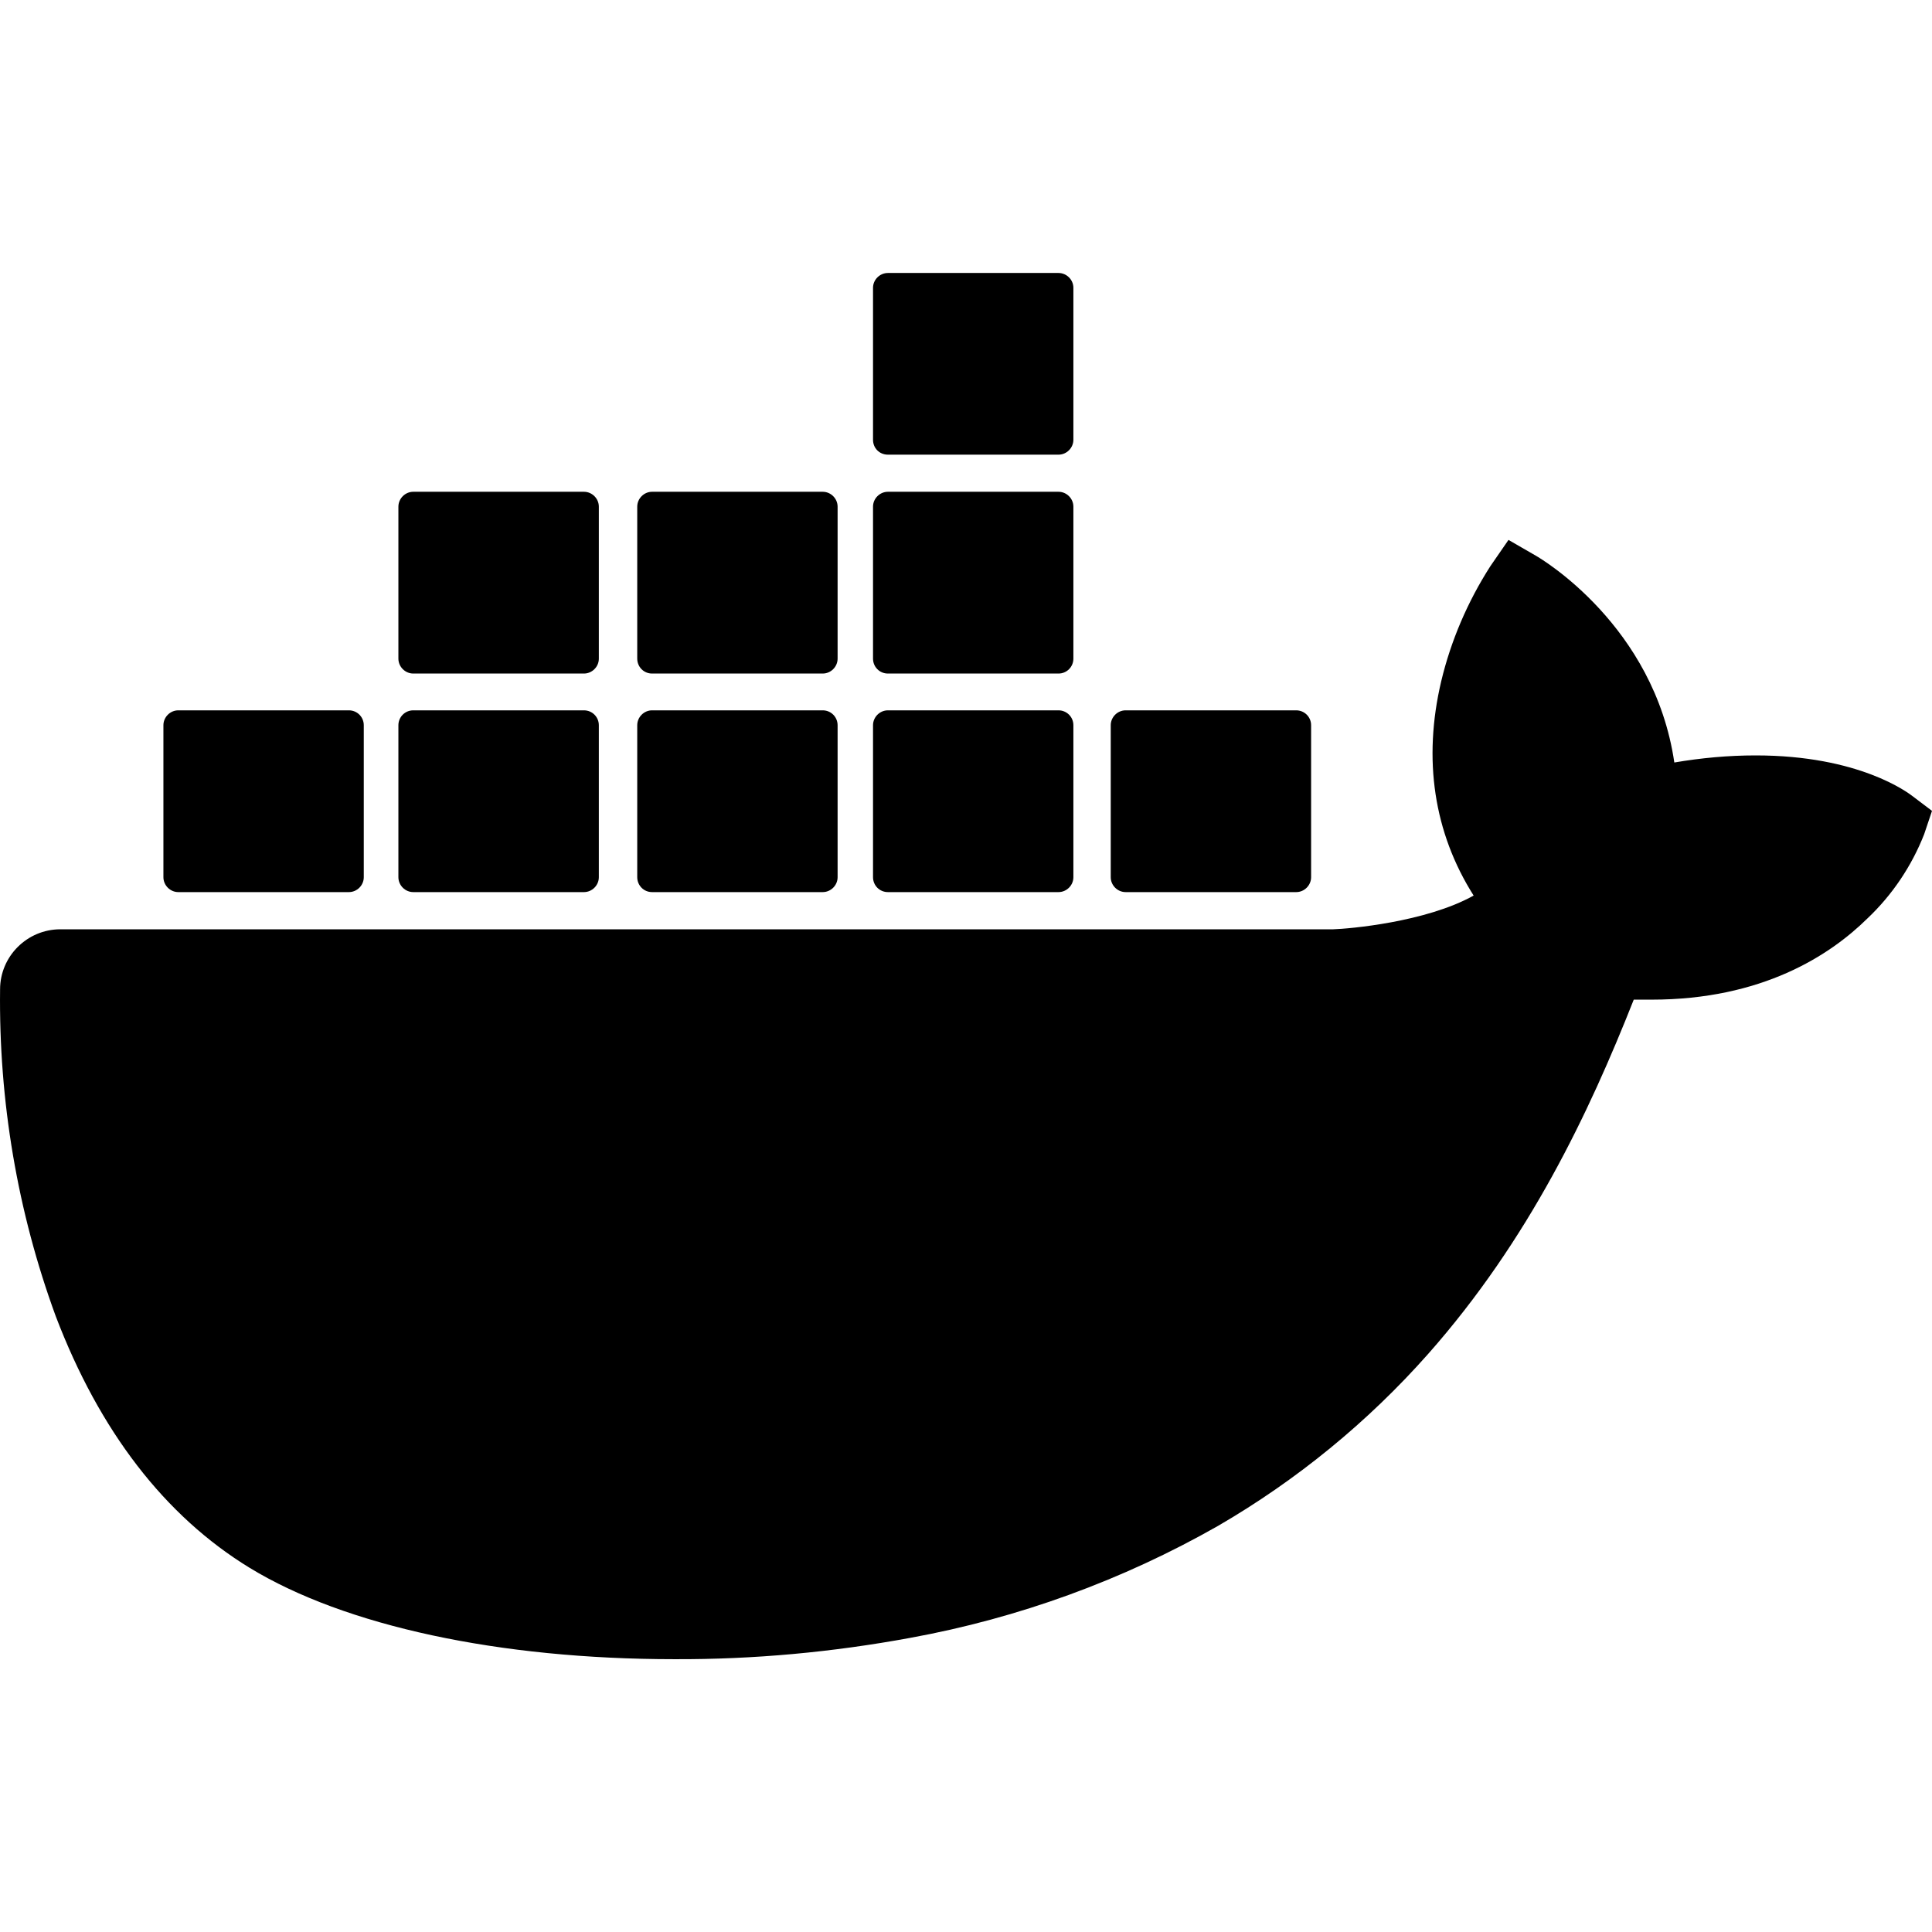
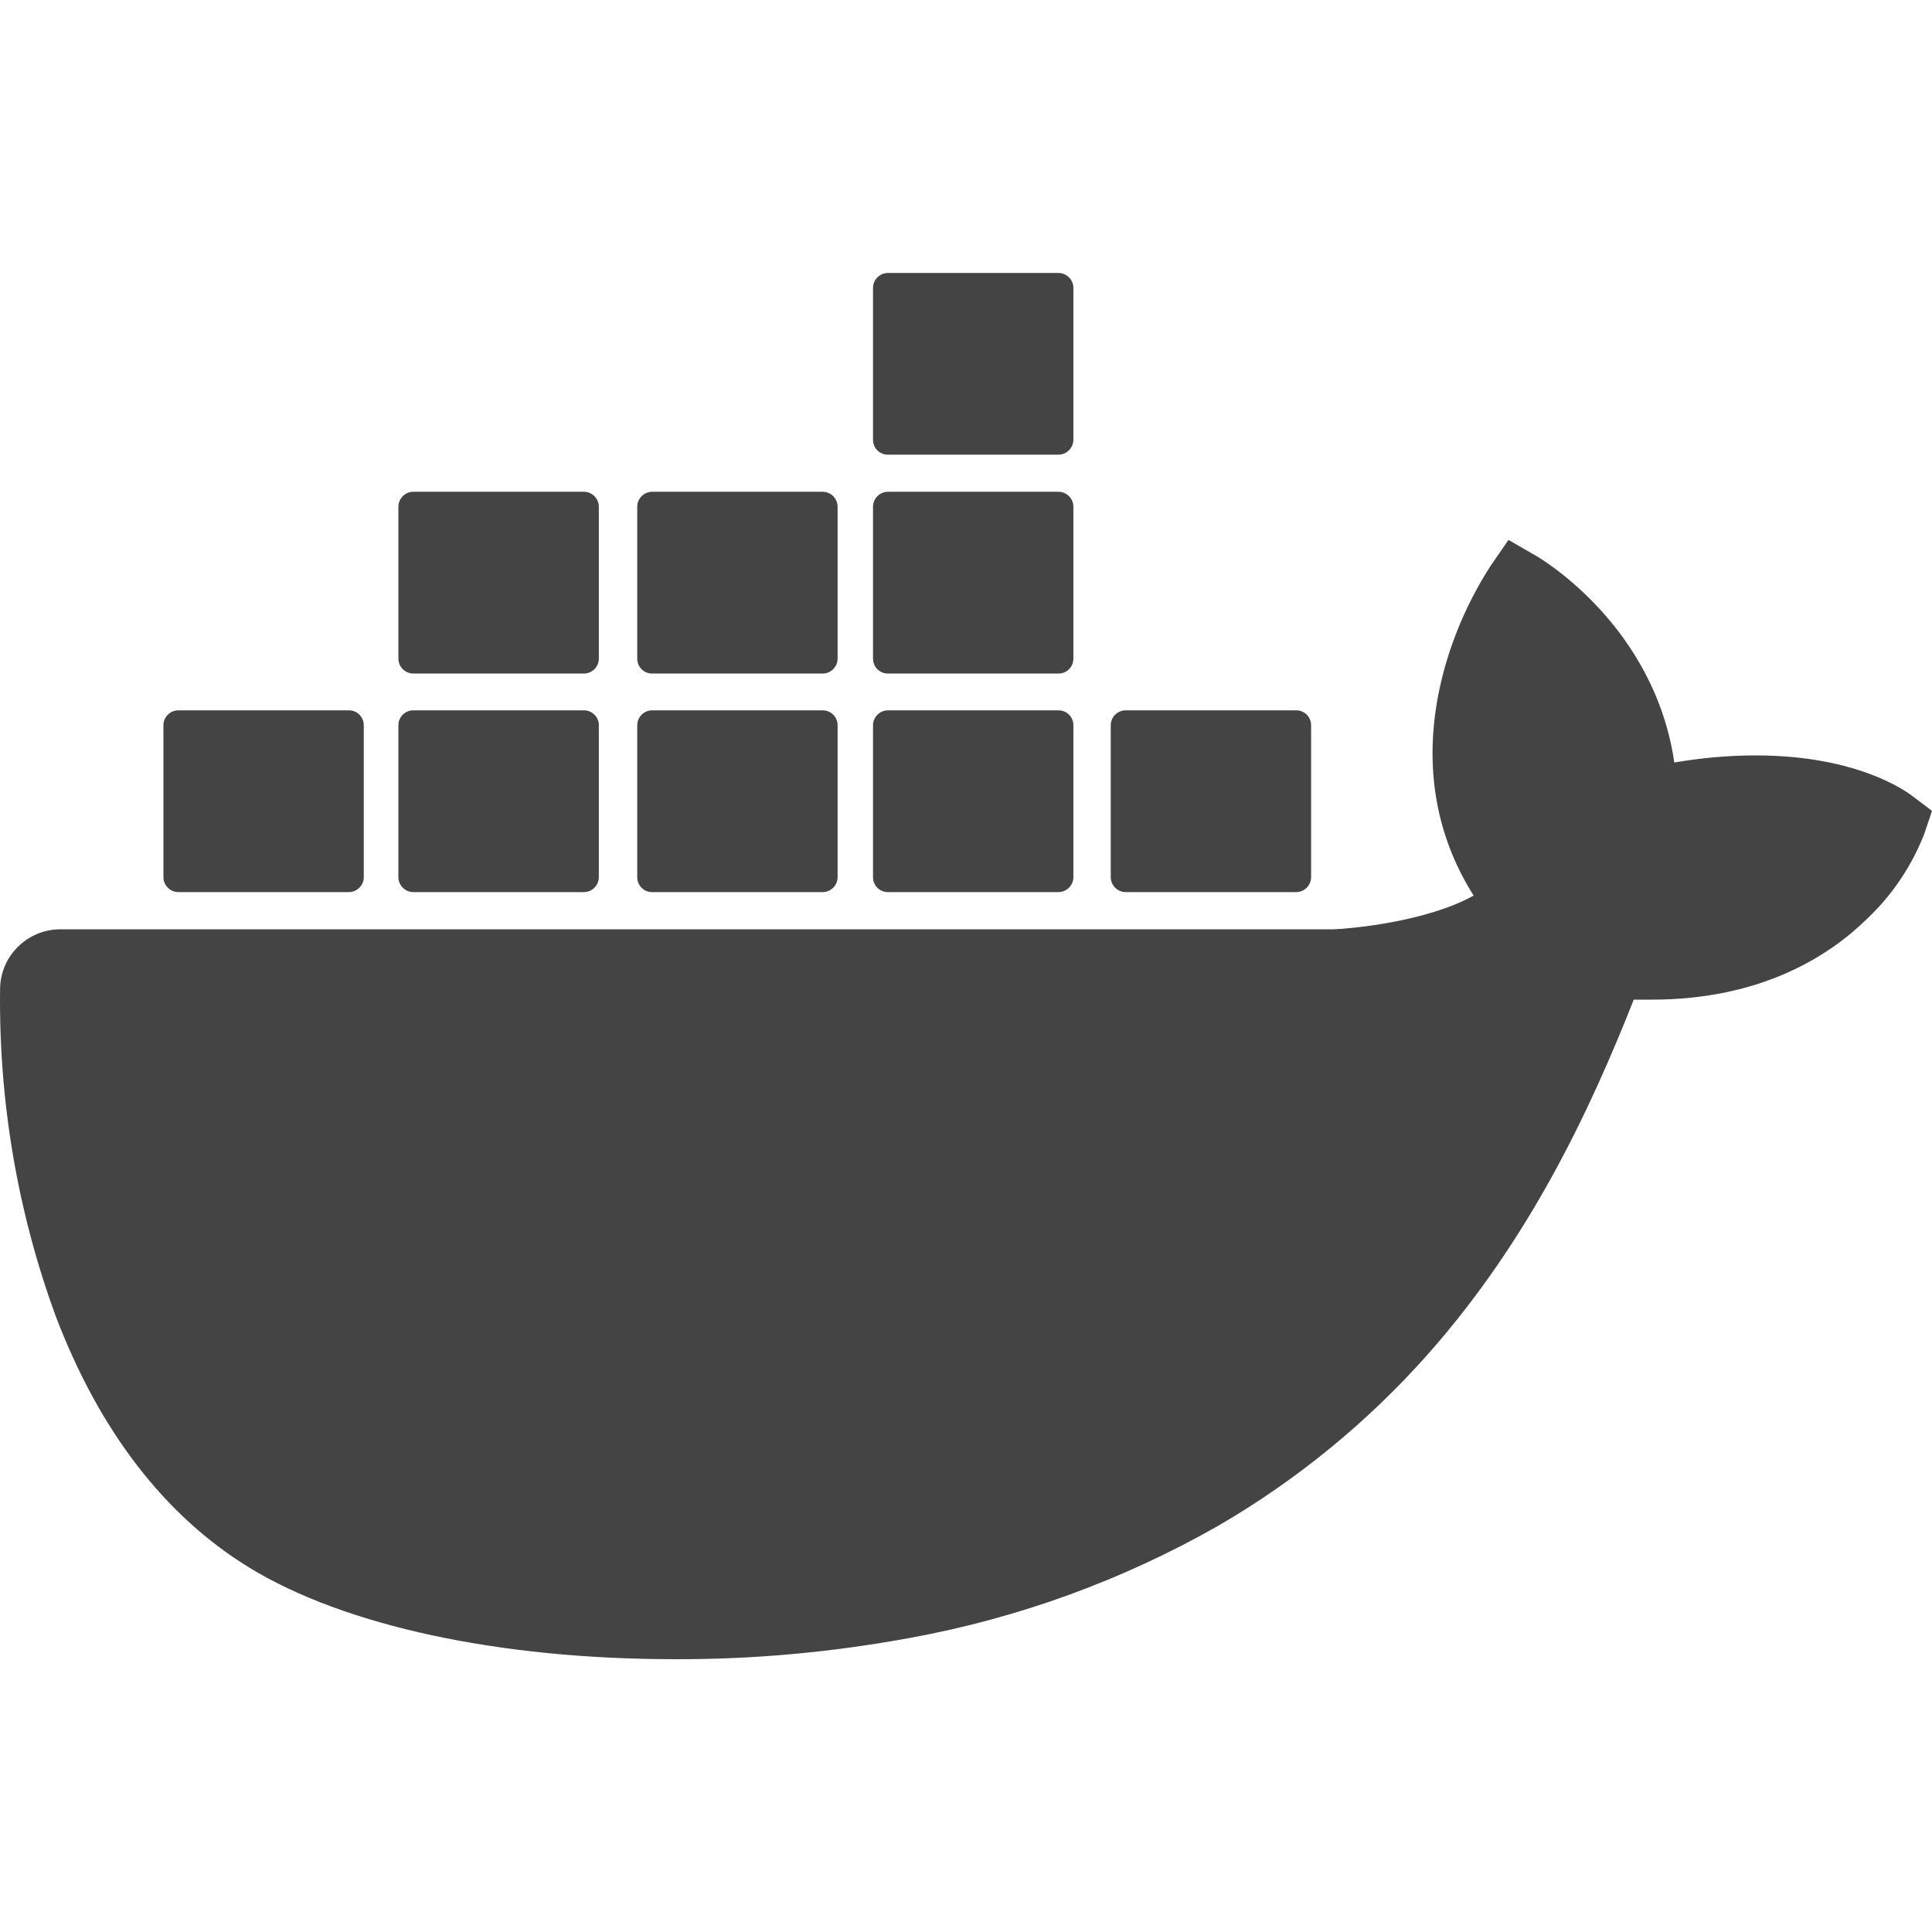
<svg xmlns="http://www.w3.org/2000/svg" width="24" height="24" viewBox="0 0 24 24" fill="none">
  <g id="docker">
    <g id="Group">
-       <path id="Vector" d="M23.765 9.895C23.701 9.845 23.093 9.384 21.81 9.384C21.47 9.384 21.134 9.415 20.799 9.472C20.55 7.772 19.146 6.942 19.082 6.905L18.739 6.707L18.514 7.033C18.232 7.473 18.024 7.957 17.903 8.464C17.674 9.435 17.812 10.345 18.306 11.125C17.711 11.457 16.754 11.538 16.562 11.544H0.75C0.337 11.544 0.001 11.88 0.001 12.29C-0.016 13.674 0.216 15.052 0.693 16.352C1.237 17.779 2.047 18.831 3.101 19.476C4.284 20.198 6.202 20.611 8.379 20.611C9.363 20.615 10.344 20.524 11.308 20.346C12.652 20.101 13.945 19.63 15.131 18.955C16.109 18.387 16.992 17.665 17.741 16.819C18.995 15.401 19.74 13.822 20.295 12.418C20.369 12.418 20.442 12.418 20.516 12.418C21.887 12.418 22.73 11.87 23.197 11.41C23.506 11.118 23.748 10.758 23.903 10.362L24 10.073L23.765 9.895Z" fill="currentColor" />
-       <path id="Vector_2" d="M2.215 11.082H4.334C4.435 11.082 4.519 10.998 4.519 10.897V9.009C4.519 8.908 4.438 8.824 4.334 8.824H2.215C2.114 8.824 2.03 8.908 2.03 9.009V10.897C2.03 10.998 2.114 11.082 2.215 11.082Z" fill="currentColor" />
-       <path id="Vector_3" d="M5.134 11.082H7.254C7.355 11.082 7.439 10.998 7.439 10.897V9.009C7.439 8.908 7.358 8.824 7.254 8.824H5.134C5.03 8.824 4.949 8.908 4.949 9.009V10.897C4.949 10.998 5.033 11.082 5.134 11.082Z" fill="currentColor" />
-       <path id="Vector_4" d="M8.1 11.082H10.22C10.321 11.082 10.405 10.998 10.405 10.897V9.009C10.405 8.908 10.324 8.824 10.22 8.824H8.1C8 8.824 7.916 8.908 7.916 9.009V10.897C7.916 10.998 7.996 11.082 8.1 11.082Z" fill="currentColor" />
-       <path id="Vector_5" d="M11.03 11.082H13.149C13.25 11.082 13.334 10.998 13.334 10.897V9.009C13.334 8.905 13.25 8.824 13.149 8.824H11.03C10.929 8.824 10.845 8.908 10.845 9.009V10.897C10.845 10.998 10.925 11.082 11.03 11.082Z" fill="currentColor" />
-       <path id="Vector_6" d="M5.134 8.367H7.254C7.355 8.367 7.439 8.283 7.439 8.182V6.294C7.439 6.193 7.355 6.109 7.254 6.109H5.134C5.033 6.109 4.949 6.193 4.949 6.294V8.182C4.949 8.283 5.033 8.367 5.134 8.367Z" fill="currentColor" />
-       <path id="Vector_7" d="M8.1 8.367H10.22C10.321 8.367 10.405 8.283 10.405 8.182V6.294C10.405 6.193 10.321 6.109 10.22 6.109H8.1C8 6.109 7.916 6.193 7.916 6.294V8.182C7.916 8.283 7.996 8.367 8.1 8.367Z" fill="currentColor" />
-       <path id="Vector_8" d="M11.03 8.367H13.149C13.253 8.367 13.334 8.283 13.334 8.182V6.294C13.334 6.193 13.25 6.109 13.149 6.109H11.03C10.929 6.109 10.845 6.193 10.845 6.294V8.182C10.845 8.283 10.925 8.367 11.03 8.367Z" fill="currentColor" />
-       <path id="Vector_9" d="M11.03 5.648H13.149C13.25 5.648 13.334 5.564 13.334 5.463V3.575C13.334 3.475 13.25 3.391 13.149 3.391H11.03C10.929 3.391 10.845 3.475 10.845 3.575V5.463C10.845 5.567 10.925 5.648 11.03 5.648Z" fill="currentColor" />
-       <path id="Vector_10" d="M13.983 11.082H16.102C16.203 11.082 16.287 10.998 16.287 10.897V9.009C16.287 8.905 16.203 8.824 16.102 8.824H13.983C13.882 8.824 13.798 8.908 13.798 9.009V10.897C13.798 10.998 13.882 11.082 13.983 11.082Z" fill="currentColor" />
+       <path id="Vector" d="M23.765 9.895C23.701 9.845 23.093 9.384 21.81 9.384C21.47 9.384 21.134 9.415 20.799 9.472C20.55 7.772 19.146 6.942 19.082 6.905L18.739 6.707L18.514 7.033C18.232 7.473 18.024 7.957 17.903 8.464C17.674 9.435 17.812 10.345 18.306 11.125C17.711 11.457 16.754 11.538 16.562 11.544H0.75C0.337 11.544 0.001 11.88 0.001 12.29C-0.016 13.674 0.216 15.052 0.693 16.352C1.237 17.779 2.047 18.831 3.101 19.476C4.284 20.198 6.202 20.611 8.379 20.611C9.363 20.615 10.344 20.524 11.308 20.346C12.652 20.101 13.945 19.63 15.131 18.955C16.109 18.387 16.992 17.665 17.741 16.819C18.995 15.401 19.74 13.822 20.295 12.418C20.369 12.418 20.442 12.418 20.516 12.418C21.887 12.418 22.73 11.87 23.197 11.41C23.506 11.118 23.748 10.758 23.903 10.362L24 10.073L23.765 9.895Z" fill="#444444" />
+       <path id="Vector_2" d="M2.215 11.082H4.334C4.435 11.082 4.519 10.998 4.519 10.897V9.009C4.519 8.908 4.438 8.824 4.334 8.824H2.215C2.114 8.824 2.03 8.908 2.03 9.009V10.897C2.03 10.998 2.114 11.082 2.215 11.082Z" fill="#444444" />
+       <path id="Vector_3" d="M5.134 11.082H7.254C7.355 11.082 7.439 10.998 7.439 10.897V9.009C7.439 8.908 7.358 8.824 7.254 8.824H5.134C5.03 8.824 4.949 8.908 4.949 9.009V10.897C4.949 10.998 5.033 11.082 5.134 11.082Z" fill="#444444" />
+       <path id="Vector_4" d="M8.1 11.082H10.22C10.321 11.082 10.405 10.998 10.405 10.897V9.009C10.405 8.908 10.324 8.824 10.22 8.824H8.1C8 8.824 7.916 8.908 7.916 9.009V10.897C7.916 10.998 7.996 11.082 8.1 11.082Z" fill="#444444" />
+       <path id="Vector_5" d="M11.03 11.082H13.149C13.25 11.082 13.334 10.998 13.334 10.897V9.009C13.334 8.905 13.25 8.824 13.149 8.824H11.03C10.929 8.824 10.845 8.908 10.845 9.009V10.897C10.845 10.998 10.925 11.082 11.03 11.082Z" fill="#444444" />
+       <path id="Vector_6" d="M5.134 8.367H7.254C7.355 8.367 7.439 8.283 7.439 8.182V6.294C7.439 6.193 7.355 6.109 7.254 6.109H5.134C5.033 6.109 4.949 6.193 4.949 6.294V8.182C4.949 8.283 5.033 8.367 5.134 8.367Z" fill="#444444" />
+       <path id="Vector_7" d="M8.1 8.367H10.22C10.321 8.367 10.405 8.283 10.405 8.182V6.294C10.405 6.193 10.321 6.109 10.22 6.109H8.1C8 6.109 7.916 6.193 7.916 6.294V8.182C7.916 8.283 7.996 8.367 8.1 8.367Z" fill="#444444" />
+       <path id="Vector_8" d="M11.03 8.367H13.149C13.253 8.367 13.334 8.283 13.334 8.182V6.294C13.334 6.193 13.25 6.109 13.149 6.109H11.03C10.929 6.109 10.845 6.193 10.845 6.294V8.182C10.845 8.283 10.925 8.367 11.03 8.367Z" fill="#444444" />
+       <path id="Vector_9" d="M11.03 5.648H13.149C13.25 5.648 13.334 5.564 13.334 5.463V3.575C13.334 3.475 13.25 3.391 13.149 3.391H11.03C10.929 3.391 10.845 3.475 10.845 3.575V5.463C10.845 5.567 10.925 5.648 11.03 5.648Z" fill="#444444" />
+       <path id="Vector_10" d="M13.983 11.082H16.102C16.203 11.082 16.287 10.998 16.287 10.897V9.009C16.287 8.905 16.203 8.824 16.102 8.824H13.983C13.882 8.824 13.798 8.908 13.798 9.009V10.897C13.798 10.998 13.882 11.082 13.983 11.082Z" fill="#444444" />
    </g>
  </g>
</svg>
